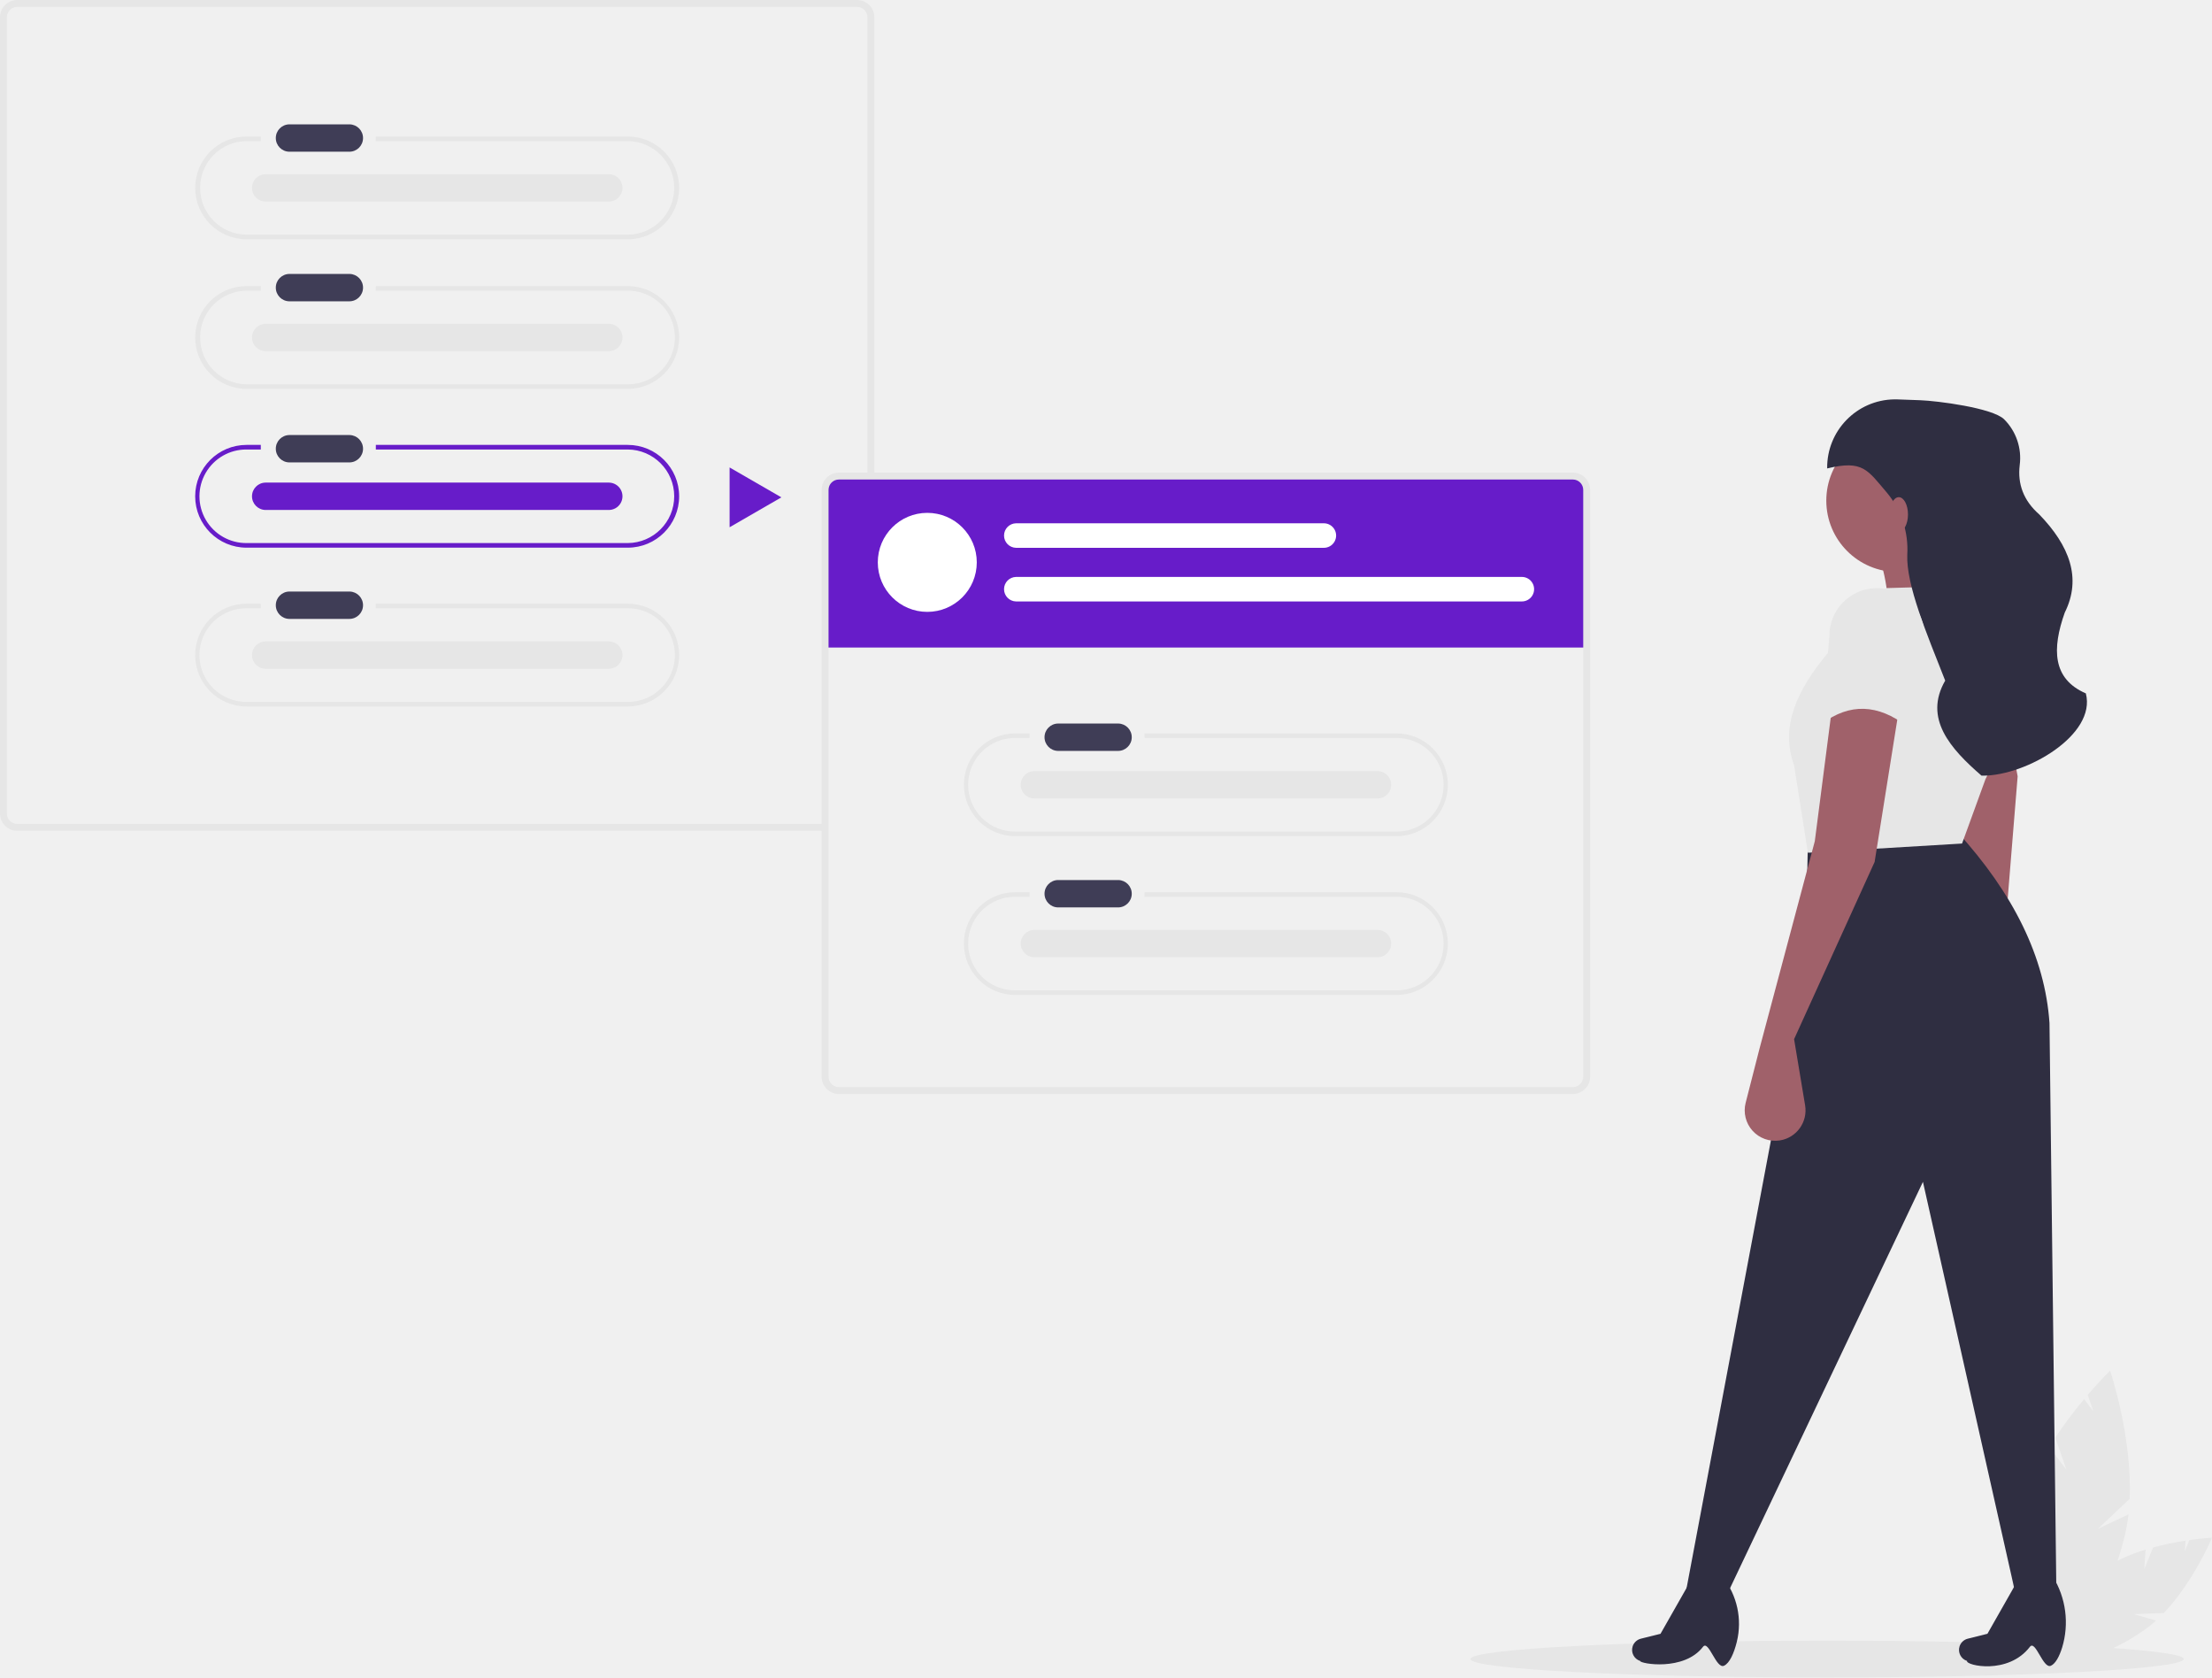
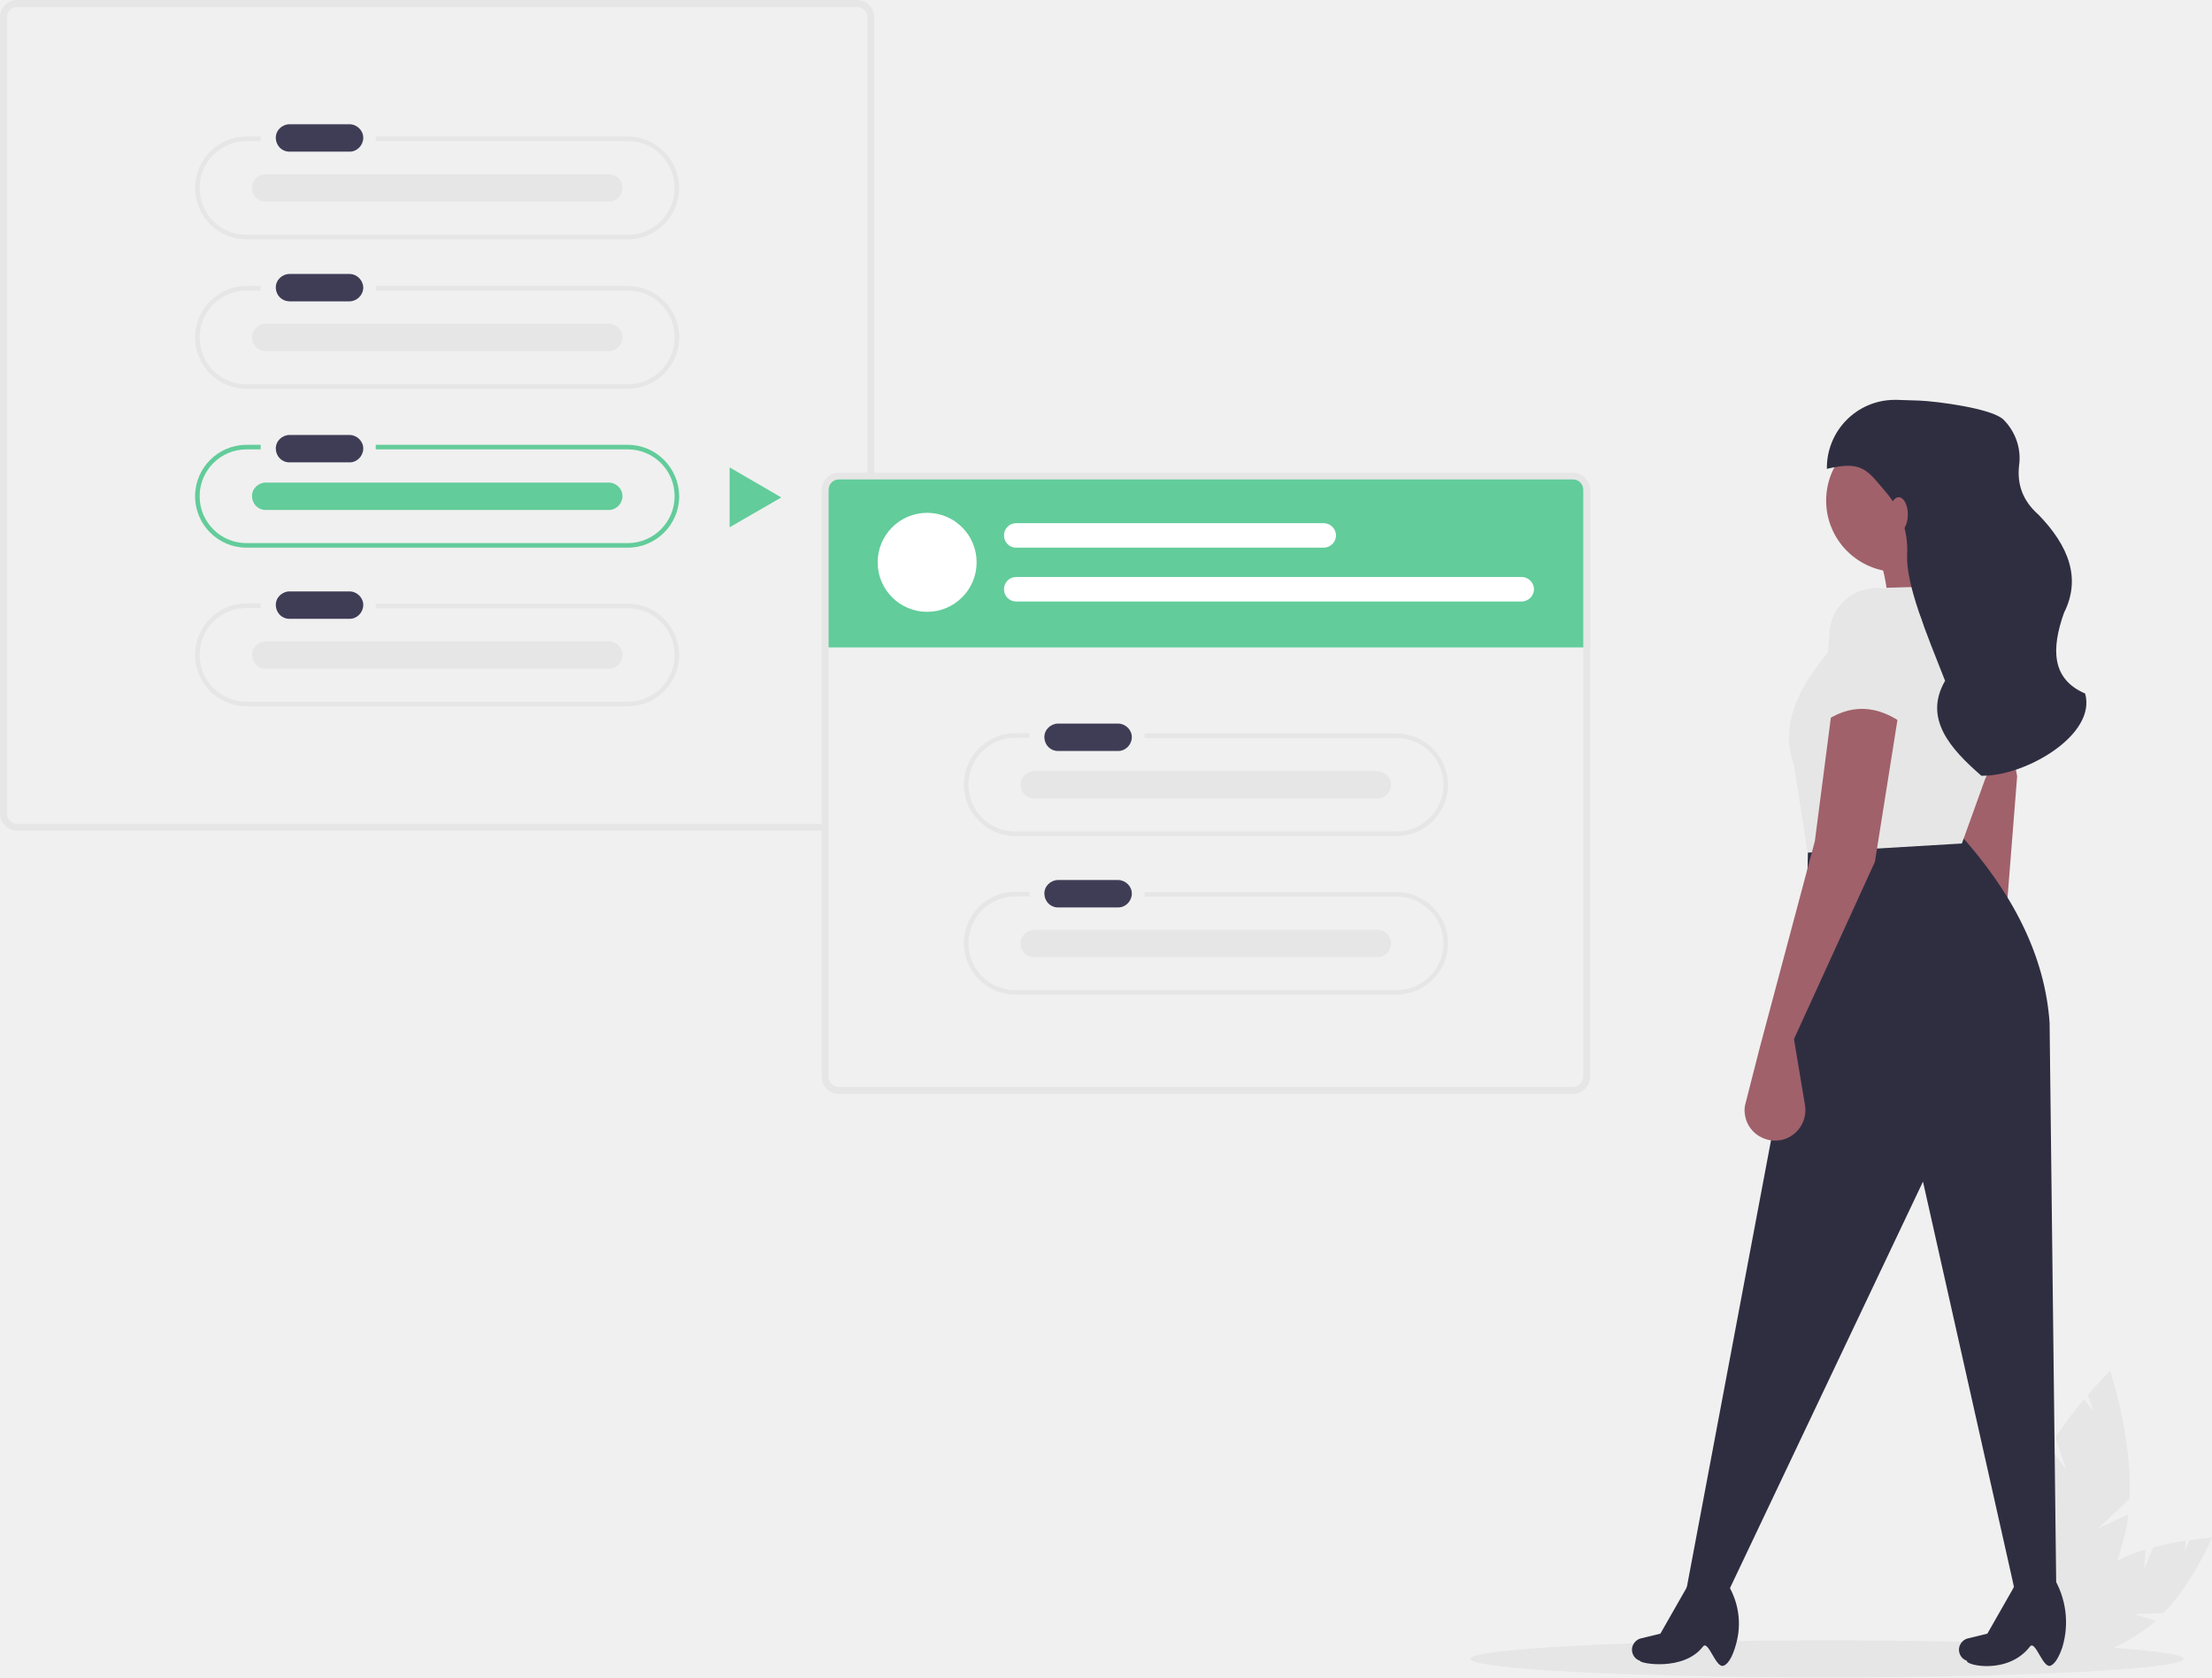
- <svg xmlns="http://www.w3.org/2000/svg" id="b4f08fc7-2376-4427-aaee-2fcb33ba957a" data-name="Layer 1" width="920.657" height="698" viewBox="0 0 920.657 698">
-   <path d="M1032.144,753.934l3.662-9.022a122.561,122.561,0,0,1,13.519-2.841l-.301,4.387,1.875-4.619c5.642-.8,9.43-.973,9.43-.973s-7.609,18.279-20.075,31.335l-12.487.457,9.282,2.674a49.585,49.585,0,0,1-4.857,3.904c-17.172,12.024-35.019,16.164-39.863,9.246s5.149-22.274,22.32-34.298a65.28,65.28,0,0,1,18.051-8.37Z" transform="translate(-139.6714 -101)" fill="#e6e6e6" />
-   <path d="M999.746,712.541l-4.646-13.329a177.676,177.676,0,0,1,12.002-16.031l3.87,5.065-2.379-6.825c5.379-6.271,9.337-10.083,9.337-10.083s9.207,27.186,8.126,53.333l-13.16,12.447,12.667-5.971a71.883,71.883,0,0,1-1.553,8.899c-7.192,29.526-22.666,51.112-34.561,48.215s-15.708-29.182-8.516-58.708a94.634,94.634,0,0,1,11.647-26.388Z" transform="translate(-139.6714 -101)" fill="#e6e6e6" />
-   <ellipse cx="760.462" cy="690.339" rx="148.434" ry="7.661" fill="#e6e6e6" />
-   <path d="M400.958,220.049H296.098v1.915H400.958a19.466,19.466,0,1,1,0,38.931H242.287a19.466,19.466,0,0,1,0-38.931h5.93v-1.915H242.287a21.381,21.381,0,0,0,0,42.762H400.958a21.381,21.381,0,0,0,0-42.762Z" transform="translate(-139.6714 -101)" fill="#e6e6e6" />
-   <path d="M400.958,286.126H296.098v1.915H400.958a19.466,19.466,0,0,1,0,38.931H242.287a19.466,19.466,0,1,1,0-38.931h5.93v-1.915H242.287a21.381,21.381,0,0,0,0,42.762H400.958a21.381,21.381,0,0,0,0-42.762Z" transform="translate(-139.6714 -101)" fill="#671cc9" />
-   <path d="M400.958,352.203H296.098v1.915H400.958a19.466,19.466,0,1,1,0,38.931H242.287a19.466,19.466,0,1,1,0-38.931h5.93v-1.915H242.287a21.381,21.381,0,0,0,0,42.762H400.958a21.381,21.381,0,0,0,0-42.762Z" transform="translate(-139.6714 -101)" fill="#e6e6e6" />
-   <path id="bcf0cfa3-66a2-4303-bdd5-8030f4bfd15a" data-name="Path 40" d="M260.052,214.989a5.695,5.695,0,0,0,0,11.388H285.033a5.695,5.695,0,0,0,.187-11.388q-.093-.002-.187,0Z" transform="translate(-139.6714 -101)" fill="#3f3d56" />
-   <path id="ec7ee251-c029-4a40-a2db-c56bfeeebca2" data-name="Path 40" d="M260.052,282.024a5.695,5.695,0,0,0,0,11.388H285.033a5.695,5.695,0,0,0,.187-11.388q-.093-.002-.187,0Z" transform="translate(-139.6714 -101)" fill="#3f3d56" />
-   <path id="a580efb3-72c6-475f-9d34-6093d6a0cbd0" data-name="Path 40" d="M260.052,347.143a5.695,5.695,0,0,0,0,11.388H285.033a5.695,5.695,0,0,0,.187-11.388q-.093-.002-.187,0Z" transform="translate(-139.6714 -101)" fill="#3f3d56" />
-   <path id="fe8fe944-e2e2-4630-bb61-cdb395efd789" data-name="Path 40" d="M250.144,235.736a5.695,5.695,0,0,0,0,11.388H392.914a5.695,5.695,0,1,0,.187-11.388q-.093-.002-.187,0Z" transform="translate(-139.6714 -101)" fill="#e6e6e6" />
-   <path d="M400.958,157.803H296.098v1.915H400.958a19.466,19.466,0,0,1,0,38.931H242.287a19.466,19.466,0,0,1,0-38.931h5.93v-1.915H242.287a21.381,21.381,0,0,0,0,42.762H400.958a21.381,21.381,0,0,0,0-42.762Z" transform="translate(-139.6714 -101)" fill="#e6e6e6" />
-   <path id="bcfa29a8-6865-4c73-8c61-6a785352b808" data-name="Path 40" d="M260.052,152.743a5.695,5.695,0,0,0,0,11.388H285.033a5.695,5.695,0,0,0,.187-11.388q-.093-.002-.187,0Z" transform="translate(-139.6714 -101)" fill="#3f3d56" />
-   <path id="e794b9a0-7aca-4299-a24e-8f26dee3f545" data-name="Path 40" d="M250.144,173.49a5.695,5.695,0,0,0,0,11.388H392.914a5.695,5.695,0,1,0,.187-11.388q-.093-.002-.187,0Z" transform="translate(-139.6714 -101)" fill="#e6e6e6" />
-   <path id="bf86555d-9ede-426e-830a-ea26134fbb4f" data-name="Path 40" d="M250.144,301.813a5.695,5.695,0,0,0,0,11.388H392.914a5.695,5.695,0,1,0,.187-11.388q-.093-.002-.187,0Z" transform="translate(-139.6714 -101)" fill="#671cc9" />
-   <path id="bd15929f-7f71-4330-8805-c384166b6a45" data-name="Path 40" d="M250.144,367.89a5.695,5.695,0,0,0,0,11.388H392.914a5.695,5.695,0,1,0,.187-11.388q-.093-.002-.187,0Z" transform="translate(-139.6714 -101)" fill="#e6e6e6" />
-   <polygon points="325.216 206.951 303.669 194.511 303.669 219.391 325.216 206.951 303.669 194.511 303.669 219.391 325.216 206.951" fill="#671cc9" />
-   <path d="M483.561,443.834H146.854a4.314,4.314,0,0,1-4.309-4.309V108.182a4.314,4.314,0,0,1,4.309-4.309H496.391a4.314,4.314,0,0,1,4.309,4.309V304.36h2.873V108.182A7.19,7.19,0,0,0,496.391,101H146.854a7.19,7.19,0,0,0-7.182,7.182V439.525a7.19,7.19,0,0,0,7.182,7.182H483.561Z" transform="translate(-139.6714 -101)" fill="#e6e6e6" />
-   <path d="M792.485,299.571H490.657c-3.917,0-7.096,2.48-7.096,5.536v65.329H799.582V305.108C799.582,302.052,796.402,299.571,792.485,299.571Z" transform="translate(-139.6714 -101)" fill="#671cc9" />
-   <path d="M794.315,297.656H488.828a7.185,7.185,0,0,0-7.182,7.182V549.036a7.185,7.185,0,0,0,7.182,7.182H794.315a7.185,7.185,0,0,0,7.182-7.182V304.838A7.185,7.185,0,0,0,794.315,297.656Zm4.309,251.38a4.316,4.316,0,0,1-4.309,4.309H488.828a4.316,4.316,0,0,1-4.309-4.309V304.838a4.316,4.316,0,0,1,4.309-4.309H794.315a4.316,4.316,0,0,1,4.309,4.309Z" transform="translate(-139.6714 -101)" fill="#e6e6e6" />
-   <path d="M720.907,406.171H616.047v1.915H720.907a19.466,19.466,0,1,1,0,38.931H562.235a19.466,19.466,0,1,1,0-38.931H568.165v-1.915h-5.93a21.381,21.381,0,0,0,0,42.762H720.907a21.381,21.381,0,0,0,0-42.762Z" transform="translate(-139.6714 -101)" fill="#e6e6e6" />
-   <path d="M720.907,472.248H616.047v1.915H720.907a19.466,19.466,0,1,1,0,38.931H562.235a19.466,19.466,0,1,1,0-38.931H568.165v-1.915h-5.93a21.381,21.381,0,1,0,0,42.762H720.907a21.381,21.381,0,0,0,0-42.762Z" transform="translate(-139.6714 -101)" fill="#e6e6e6" />
-   <path id="f0e892c8-c763-4555-99cb-2aee4aa2c1bd" data-name="Path 40" d="M580.001,402.069a5.695,5.695,0,0,0,0,11.388h24.981a5.695,5.695,0,0,0,.187-11.388q-.093-.002-.187,0Z" transform="translate(-139.6714 -101)" fill="#3f3d56" />
-   <path id="b030a2e8-ef2c-42ed-9562-f4777aec2710" data-name="Path 40" d="M580.001,467.189a5.695,5.695,0,0,0,0,11.388h24.981a5.695,5.695,0,0,0,.187-11.388q-.093-.002-.187,0Z" transform="translate(-139.6714 -101)" fill="#3f3d56" />
-   <path id="b7b74475-3363-467c-a0a1-8003b6263e2a" data-name="Path 40" d="M570.093,421.858a5.695,5.695,0,0,0,0,11.388H712.863a5.695,5.695,0,1,0,.187-11.388q-.093-.002-.187,0Z" transform="translate(-139.6714 -101)" fill="#e6e6e6" />
-   <path id="ef56dfc7-cfad-4aec-8de6-97ba4c392594" data-name="Path 40" d="M570.093,487.935a5.695,5.695,0,0,0,0,11.388H712.863a5.695,5.695,0,1,0,.187-11.388q-.093-.002-.187,0Z" transform="translate(-139.6714 -101)" fill="#e6e6e6" />
-   <circle cx="385.946" cy="234.004" r="20.601" fill="#fff" />
-   <path id="b00574f6-7832-428e-9f30-d233874666a9" data-name="Path 40" d="M562.566,318.742a5.105,5.105,0,0,0,0,10.208H690.535a5.105,5.105,0,1,0,.168-10.208q-.084-.001-.168,0Z" transform="translate(-139.6714 -101)" fill="#fff" />
-   <path id="a75f2174-018f-4ccd-a38d-4db47ce7fed4" data-name="Path 40" d="M562.566,341.059a5.105,5.105,0,0,0,0,10.208h210.372a5.105,5.105,0,1,0,.168-10.208q-.084-.001-.168,0Z" transform="translate(-139.6714 -101)" fill="#fff" />
-   <path d="M967.789,361.027,925.653,365.815c.575-12.943-.519-25.015-4.788-35.433l34.475-12.449C952.25,330.822,958.052,345.523,967.789,361.027Z" transform="translate(-139.6714 -101)" fill="#a0616a" />
-   <path d="M972.87,504.754,986.519,529.119a12.66,12.66,0,0,1-4.858,17.232q-.082.046-.164.09h0a12.66,12.66,0,0,1-18.626-9.934l-2.219-23.285-7.561-88.878L940.192,365.885l26.779-7.603,12.465,65.74Z" transform="translate(-139.6714 -101)" fill="#a0616a" />
-   <path d="M995.561,764.193l-17.237-.958-38.306-170.459-81.399,171.417-17.237-.958,49.797-264.308.958-47.882,62.246-3.831c23.264,25.585,36.44,52.044,38.306,79.484Z" transform="translate(-139.6714 -101)" fill="#2f2e41" />
-   <path d="M857.22,794.122c-3.263,1.489-6.4-10.933-8.748-7.871-7.887,10.283-26.249,7.057-26.166,5.87a4.812,4.812,0,0,1-3.109-6.054q.035-.109.076-.217h0a4.812,4.812,0,0,1,3.339-2.979l8.187-2.047,12.855-22.607,13.123-.887h0a31.353,31.353,0,0,1,5.799,26.747C861.385,788.937,859.547,793.061,857.22,794.122Z" transform="translate(-139.6714 -101)" fill="#2f2e41" />
-   <path d="M993.282,794.122c-3.263,1.489-6.399-10.932-8.748-7.871-9.086,11.841-26.778,7.754-26.166,5.87a4.812,4.812,0,0,1-3.109-6.054q.035-.109.076-.217h0a4.812,4.812,0,0,1,3.339-2.979l8.187-2.047,12.855-22.607,14.01-1.773.354.579a36.123,36.123,0,0,1,3.871,29.537C996.785,790.293,995.199,793.247,993.282,794.122Z" transform="translate(-139.6714 -101)" fill="#2f2e41" />
-   <circle cx="789.812" cy="208.315" r="29.687" fill="#a0616a" />
-   <path d="M956.297,452.003l-64.162,3.831-5.746-36.39c-5.948-16.358,1.486-31.385,13.407-45.967l24.899-27.771,34.475-.958h0a25.749,25.749,0,0,1,17.521,21.305,101.921,101.921,0,0,1-10.66,59.207Z" transform="translate(-139.6714 -101)" fill="#e6e6e6" />
-   <path d="M886.39,533.402l4.591,27.547a12.66,12.66,0,0,1-10.406,14.569q-.092.015-.185.029h0a12.66,12.66,0,0,1-14.161-15.655l5.797-22.66,22.983-86.187,7.661-59.374,27.771,1.915-10.534,66.077Z" transform="translate(-139.6714 -101)" fill="#a0616a" />
-   <path d="M965.084,423.752h-.687c-12.949-11.22-24.202-23.799-15.115-39.547-7.707-19.562-16.3-39.877-15.78-52.444a36.856,36.856,0,0,0-8.372-25.624c-8.19-9.567-10.013-13.84-24.971-10.222h0a28.343,28.343,0,0,1,27.947-28.734q.712-.01,1.424.016l9.345.34c7.149.26,29.996,3.182,34.902,7.9a22.759,22.759,0,0,1,6.515,19.137c-.917,7.8,1.544,14.687,8.119,20.462,12.587,13.016,17.779,26.522,10.642,40.844-5.387,15.162-5.13,27.641,8.766,33.641h0C1012.331,406.841,982.982,423.752,965.084,423.752Z" transform="translate(-139.6714 -101)" fill="#2f2e41" />
-   <path d="M933.314,403.163c-11.887-9.094-23.701-9.812-35.433-.958l3.204-36.365a19.772,19.772,0,0,1,18.829-20.091h0a19.772,19.772,0,0,1,20.69,18.809q.03.634.02,1.27Z" transform="translate(-139.6714 -101)" fill="#e6e6e6" />
-   <ellipse cx="790.291" cy="214.061" rx="3.831" ry="7.182" fill="#a0616a" />
+ <svg xmlns="http://www.w3.org/2000/svg" version="1.1" id="b4f08fc7-2376-4427-aaee-2fcb33ba957a" x="0px" y="0px" viewBox="0 0 920.7 698" style="enable-background:new 0 0 920.7 698;" xml:space="preserve">
+   <style type="text/css">
+ 	.st0{fill:#E6E6E6;}
+ 	.st1{fill:#62CC9A;}
+ 	.st2{fill:#3F3D56;}
+ 	.st3{fill:#FFFFFF;}
+ 	.st4{fill:#A0616A;}
+ 	.st5{fill:#2F2E41;}
+ </style>
+   <path class="st0" d="M892.5,652.9l3.7-9c4.4-1.2,9-2.1,13.5-2.8l-0.3,4.4l1.9-4.6c5.6-0.8,9.4-1,9.4-1s-7.6,18.3-20.1,31.3  l-12.5,0.5l9.3,2.7c-1.5,1.4-3.2,2.7-4.9,3.9c-17.2,12-35,16.2-39.9,9.2s5.1-22.3,22.3-34.3c5.6-3.7,11.6-6.5,18.1-8.4L892.5,652.9z  " />
+   <path class="st0" d="M860.1,611.5l-4.6-13.3c3.7-5.6,7.7-10.9,12-16l3.9,5.1l-2.4-6.8c5.4-6.3,9.3-10.1,9.3-10.1s9.2,27.2,8.1,53.3  l-13.2,12.4l12.7-6c-0.3,3-0.8,6-1.6,8.9c-7.2,29.5-22.7,51.1-34.6,48.2s-15.7-29.2-8.5-58.7c2.5-9.3,6.4-18.2,11.6-26.4  L860.1,611.5z" />
+   <ellipse class="st0" cx="760.5" cy="690.3" rx="148.4" ry="7.7" />
+   <path class="st0" d="M261.3,119H156.4v1.9h104.9c10.8,0,19.5,8.7,19.5,19.5s-8.7,19.5-19.5,19.5H102.6c-10.8,0-19.5-8.7-19.5-19.5  c0-10.7,8.7-19.5,19.5-19.5h5.9V119h-5.9c-11.8,0-21.4,9.6-21.4,21.4c0,11.8,9.6,21.4,21.4,21.4l0,0h158.7  c11.8,0,21.4-9.6,21.4-21.4C282.7,128.6,273.1,119,261.3,119L261.3,119z" />
+   <path class="st1" d="M261.3,185.1H156.4v1.9h104.9c10.8,0,19.5,8.7,19.5,19.5S272,226,261.3,226H102.6c-10.8,0-19.5-8.7-19.5-19.5  s8.7-19.5,19.5-19.5h5.9v-1.9h-5.9c-11.8,0-21.4,9.6-21.4,21.4c0,11.8,9.6,21.4,21.4,21.4h158.7c11.8,0,21.4-9.6,21.4-21.4  C282.6,194.7,273.1,185.1,261.3,185.1z" />
+   <path class="st0" d="M261.3,251.2H156.4v1.9h104.9c10.8,0,19.5,8.7,19.5,19.5S272,292,261.3,292H102.6c-10.8,0-19.5-8.7-19.5-19.5  s8.7-19.5,19.5-19.5h5.9v-1.9h-5.9c-11.8,0-21.4,9.6-21.4,21.4c0,11.8,9.6,21.4,21.4,21.4l0,0h158.7c11.8,0,21.4-9.6,21.4-21.4  C282.6,260.8,273.1,251.2,261.3,251.2z" />
+   <path id="bcf0cfa3-66a2-4303-bdd5-8030f4bfd15a" class="st2" d="M120.4,114c-3.1,0.1-5.7,2.6-5.6,5.8c0.1,3.1,2.5,5.5,5.6,5.6h25  c3.1,0,5.7-2.5,5.8-5.6c0-3.1-2.5-5.7-5.6-5.8c-0.1,0-0.1,0-0.2,0H120.4z" />
+   <path id="ec7ee251-c029-4a40-a2db-c56bfeeebca2" class="st2" d="M120.4,181c-3.1,0.1-5.7,2.6-5.6,5.8c0.1,3.1,2.5,5.6,5.6,5.6h25  c3.1,0.1,5.7-2.5,5.8-5.6c0.1-3.1-2.5-5.7-5.6-5.8c-0.1,0-0.1,0-0.2,0H120.4z" />
+   <path id="a580efb3-72c6-475f-9d34-6093d6a0cbd0" class="st2" d="M120.4,246.1c-3.1,0.1-5.7,2.6-5.6,5.8c0.1,3.1,2.5,5.6,5.6,5.6h25  c3.1,0.1,5.7-2.5,5.8-5.6c0.1-3.1-2.5-5.7-5.6-5.8c-0.1,0-0.1,0-0.2,0H120.4z" />
+   <path id="fe8fe944-e2e2-4630-bb61-cdb395efd789" class="st0" d="M110.5,134.7c-3.1,0.1-5.7,2.6-5.6,5.8c0.1,3.1,2.5,5.6,5.6,5.6  h142.8c3.1,0.1,5.7-2.5,5.8-5.6c0.1-3.1-2.5-5.7-5.6-5.8c-0.1,0-0.1,0-0.2,0H110.5z" />
+   <path class="st0" d="M261.3,56.8H156.4v1.9h104.9c10.8,0,19.5,8.7,19.5,19.5s-8.7,19.5-19.5,19.5H102.6c-10.8,0-19.5-8.7-19.5-19.5  c0-10.7,8.7-19.4,19.5-19.5h5.9v-1.9h-5.9c-11.8,0-21.4,9.6-21.4,21.4c0,11.8,9.6,21.4,21.4,21.4h158.7c11.8,0,21.4-9.6,21.4-21.4  C282.6,66.4,273.1,56.8,261.3,56.8z" />
+   <path id="bcfa29a8-6865-4c73-8c61-6a785352b808" class="st2" d="M120.4,51.7c-3.1,0.1-5.7,2.6-5.6,5.8c0.1,3.1,2.5,5.6,5.6,5.6h25  c3.1,0.1,5.7-2.5,5.8-5.6c0.1-3.1-2.5-5.7-5.6-5.8l0,0c-0.1,0-0.1,0-0.2,0H120.4z" />
+   <path id="e794b9a0-7aca-4299-a24e-8f26dee3f545" class="st0" d="M110.5,72.5c-3.1,0.1-5.7,2.6-5.6,5.8c0.1,3.1,2.5,5.5,5.6,5.6  h142.8c3.1,0.1,5.7-2.4,5.8-5.6c0.1-3.1-2.4-5.7-5.6-5.8c0,0,0,0,0,0c-0.1,0-0.1,0-0.2,0H110.5z" />
+   <path id="bf86555d-9ede-426e-830a-ea26134fbb4f" class="st1" d="M110.5,200.8c-3.1,0.1-5.7,2.6-5.6,5.8c0.1,3.1,2.5,5.6,5.6,5.6  h142.8c3.1,0.1,5.7-2.5,5.8-5.6c0.1-3.1-2.5-5.7-5.6-5.8c-0.1,0-0.1,0-0.2,0H110.5z" />
+   <path id="bd15929f-7f71-4330-8805-c384166b6a45" class="st0" d="M110.5,266.9c-3.1,0.1-5.7,2.6-5.6,5.8c0.1,3.1,2.5,5.6,5.6,5.6  h142.8c3.1,0.1,5.7-2.5,5.8-5.6c0.1-3.1-2.5-5.7-5.6-5.8l0,0c-0.1,0-0.1,0-0.2,0H110.5z" />
+   <polygon class="st1" points="325.2,207 303.7,194.5 303.7,219.4 325.2,207 303.7,194.5 303.7,219.4 " />
+   <path class="st0" d="M343.9,342.8H7.2c-2.4,0-4.3-1.9-4.3-4.3V7.2c0-2.4,1.9-4.3,4.3-4.3h349.5c2.4,0,4.3,1.9,4.3,4.3v196.2h2.9V7.2  c0-4-3.2-7.2-7.2-7.2H7.2C3.2,0,0,3.2,0,7.2v331.3c0,4,3.2,7.2,7.2,7.2h336.7V342.8z" />
+   <path class="st1" d="M652.8,198.6H351c-3.9,0-7.1,2.5-7.1,5.5v65.3h316v-65.3C659.9,201.1,656.7,198.6,652.8,198.6z" />
+   <path class="st0" d="M654.6,196.7H349.2c-4,0-7.2,3.2-7.2,7.2V448c0,4,3.2,7.2,7.2,7.2h305.5c4,0,7.2-3.2,7.2-7.2V203.8  C661.8,199.9,658.6,196.7,654.6,196.7z M659,448c0,2.4-1.9,4.3-4.3,4.3H349.2c-2.4,0-4.3-1.9-4.3-4.3V203.8c0-2.4,1.9-4.3,4.3-4.3  h305.5c2.4,0,4.3,1.9,4.3,4.3V448z" />
+   <path class="st0" d="M581.2,305.2H476.4v1.9h104.9c10.8,0,19.5,8.7,19.5,19.5S592,346,581.2,346H422.6c-10.8,0-19.5-8.7-19.5-19.5  s8.7-19.5,19.5-19.5h5.9v-1.9h-5.9c-11.8,0-21.4,9.6-21.4,21.4c0,11.8,9.6,21.4,21.4,21.4h158.7c11.8,0,21.4-9.6,21.4-21.4  C602.6,314.7,593,305.2,581.2,305.2z" />
+   <path class="st0" d="M581.2,371.2H476.4v1.9h104.9c10.8,0,19.5,8.7,19.5,19.4c0,10.8-8.7,19.5-19.4,19.5c0,0,0,0,0,0H422.6  c-10.8,0-19.5-8.7-19.5-19.5s8.7-19.5,19.5-19.5h5.9v-1.9h-5.9c-11.8,0-21.4,9.6-21.4,21.4s9.6,21.4,21.4,21.4l0,0h158.7  c11.8,0,21.4-9.6,21.4-21.4C602.6,380.8,593,371.2,581.2,371.2z" />
+   <path id="f0e892c8-c763-4555-99cb-2aee4aa2c1bd" class="st2" d="M440.3,301.1c-3.1,0.1-5.7,2.6-5.6,5.8c0.1,3.1,2.5,5.6,5.6,5.6h25  c3.1,0.1,5.7-2.5,5.8-5.6c0.1-3.1-2.5-5.7-5.6-5.8c-0.1,0-0.1,0-0.2,0H440.3z" />
+   <path id="b030a2e8-ef2c-42ed-9562-f4777aec2710" class="st2" d="M440.3,366.2c-3.1,0.1-5.7,2.6-5.6,5.8c0.1,3.1,2.5,5.6,5.6,5.6h25  c3.1,0.1,5.7-2.5,5.8-5.6c0.1-3.1-2.5-5.7-5.6-5.8l0,0c-0.1,0-0.1,0-0.2,0H440.3z" />
+   <path id="b7b74475-3363-467c-a0a1-8003b6263e2a" class="st0" d="M430.4,320.9c-3.1,0.1-5.7,2.6-5.6,5.8c0.1,3.1,2.5,5.6,5.6,5.6  h142.8c3.1,0.1,5.7-2.5,5.8-5.6c0.1-3.1-2.5-5.7-5.6-5.8l0,0c-0.1,0-0.1,0-0.2,0H430.4z" />
+   <path id="ef56dfc7-cfad-4aec-8de6-97ba4c392594" class="st0" d="M430.4,386.9c-3.1,0.1-5.7,2.6-5.6,5.8c0.1,3.1,2.5,5.6,5.6,5.6  h142.8c3.1,0.1,5.7-2.5,5.8-5.6c0.1-3.1-2.5-5.7-5.6-5.8l0,0c-0.1,0-0.1,0-0.2,0H430.4z" />
+   <circle class="st3" cx="385.9" cy="234" r="20.6" />
+   <path id="b00574f6-7832-428e-9f30-d233874666a9" class="st3" d="M422.9,217.7c-2.8,0-5.1,2.4-5,5.2c0,2.8,2.3,5,5,5h128  c2.8,0,5.1-2.2,5.2-5c0-2.8-2.2-5.1-5-5.2c0,0,0,0,0,0c-0.1,0-0.1,0-0.2,0H422.9z" />
+   <path id="a75f2174-018f-4ccd-a38d-4db47ce7fed4" class="st3" d="M422.9,240.1c-2.8,0-5.1,2.4-5,5.2c0,2.8,2.3,5,5,5h210.4  c2.8,0,5.1-2.2,5.2-5c0-2.8-2.2-5.1-5-5.2c0,0,0,0,0,0c-0.1,0-0.1,0-0.2,0H422.9z" />
+   <path class="st4" d="M828.1,260l-42.1,4.8c0.6-12.9-0.5-25-4.8-35.4l34.5-12.4C812.6,229.8,818.4,244.5,828.1,260z" />
+   <path class="st4" d="M833.2,403.8l13.6,24.4c3.4,6.1,1.2,13.8-4.9,17.2l0,0c-0.1,0-0.1,0.1-0.2,0.1l0,0c-6.1,3.3-13.8,1-17.2-5.1  c-0.8-1.5-1.3-3.1-1.5-4.8l-2.2-23.3l-7.6-88.9l-12.9-58.5l26.8-7.6l12.5,65.7L833.2,403.8z" />
+   <path class="st5" d="M855.9,663.2l-17.2-1l-38.3-170.5l-81.4,171.4l-17.2-1l49.8-264.3l1-47.9l62.2-3.8c23.3,25.6,36.4,52,38.3,79.5  L855.9,663.2z" />
+   <path class="st5" d="M717.5,693.1c-3.3,1.5-6.4-10.9-8.7-7.9c-7.9,10.3-26.2,7.1-26.2,5.9c-2.5-0.8-3.9-3.5-3.1-6.1l0,0  c0-0.1,0-0.1,0.1-0.2l0,0c0.6-1.5,1.8-2.6,3.3-3l8.2-2l12.9-22.6l13.1-0.9l0,0c5.9,7.6,8.1,17.4,5.8,26.7  C721.7,687.9,719.9,692.1,717.5,693.1z" />
+   <path class="st5" d="M853.6,693.1c-3.3,1.5-6.4-10.9-8.7-7.9c-9.1,11.8-26.8,7.8-26.2,5.9c-2.5-0.8-3.9-3.5-3.1-6.1  c0-0.1,0-0.1,0.1-0.2l0,0c0.6-1.5,1.8-2.6,3.3-3l8.2-2l12.9-22.6l14-1.8l0.4,0.6c5.5,8.8,6.9,19.6,3.9,29.5  C857.1,689.3,855.5,692.2,853.6,693.1z" />
+   <circle class="st4" cx="789.8" cy="208.3" r="29.7" />
+   <path class="st0" d="M816.6,351l-64.2,3.8l-5.7-36.4c-5.9-16.4,1.5-31.4,13.4-46l24.9-27.8l34.5-1l0,0c9.5,3.1,16.3,11.4,17.5,21.3  c2.5,20.4-1.2,41-10.7,59.2L816.6,351z" />
+   <path class="st4" d="M746.7,432.4l4.6,27.5c1.1,6.9-3.5,13.4-10.4,14.6h0c-0.1,0-0.1,0-0.2,0l0,0c-6.9,1-13.4-3.7-14.4-10.6  c-0.3-1.7-0.2-3.4,0.3-5l5.8-22.7l23-86.2l7.7-59.4l27.8,1.9l-10.5,66.1L746.7,432.4z" />
+   <path class="st5" d="M825.4,322.8h-0.7c-12.9-11.2-24.2-23.8-15.1-39.5c-7.7-19.6-16.3-39.9-15.8-52.4c0.5-9.3-2.4-18.4-8.4-25.6  c-8.2-9.6-10-13.8-25-10.2l0,0c-0.2-15.7,12.3-28.5,27.9-28.7l0,0c0.5,0,0.9,0,1.4,0l9.3,0.3c7.1,0.3,30,3.2,34.9,7.9  c5,5,7.5,12.1,6.5,19.1c-0.9,7.8,1.5,14.7,8.1,20.5c12.6,13,17.8,26.5,10.6,40.8c-5.4,15.2-5.1,27.6,8.8,33.6l0,0  C872.7,305.8,843.3,322.8,825.4,322.8z" />
+   <path class="st0" d="M793.6,302.2c-11.9-9.1-23.7-9.8-35.4-1l3.2-36.4c-0.2-10.7,8.2-19.6,18.8-20.1l0,0  c10.9-0.5,20.2,7.9,20.7,18.8c0,0.4,0,0.8,0,1.3L793.6,302.2z" />
+   <ellipse class="st4" cx="790.3" cy="214.1" rx="3.8" ry="7.2" />
</svg>
